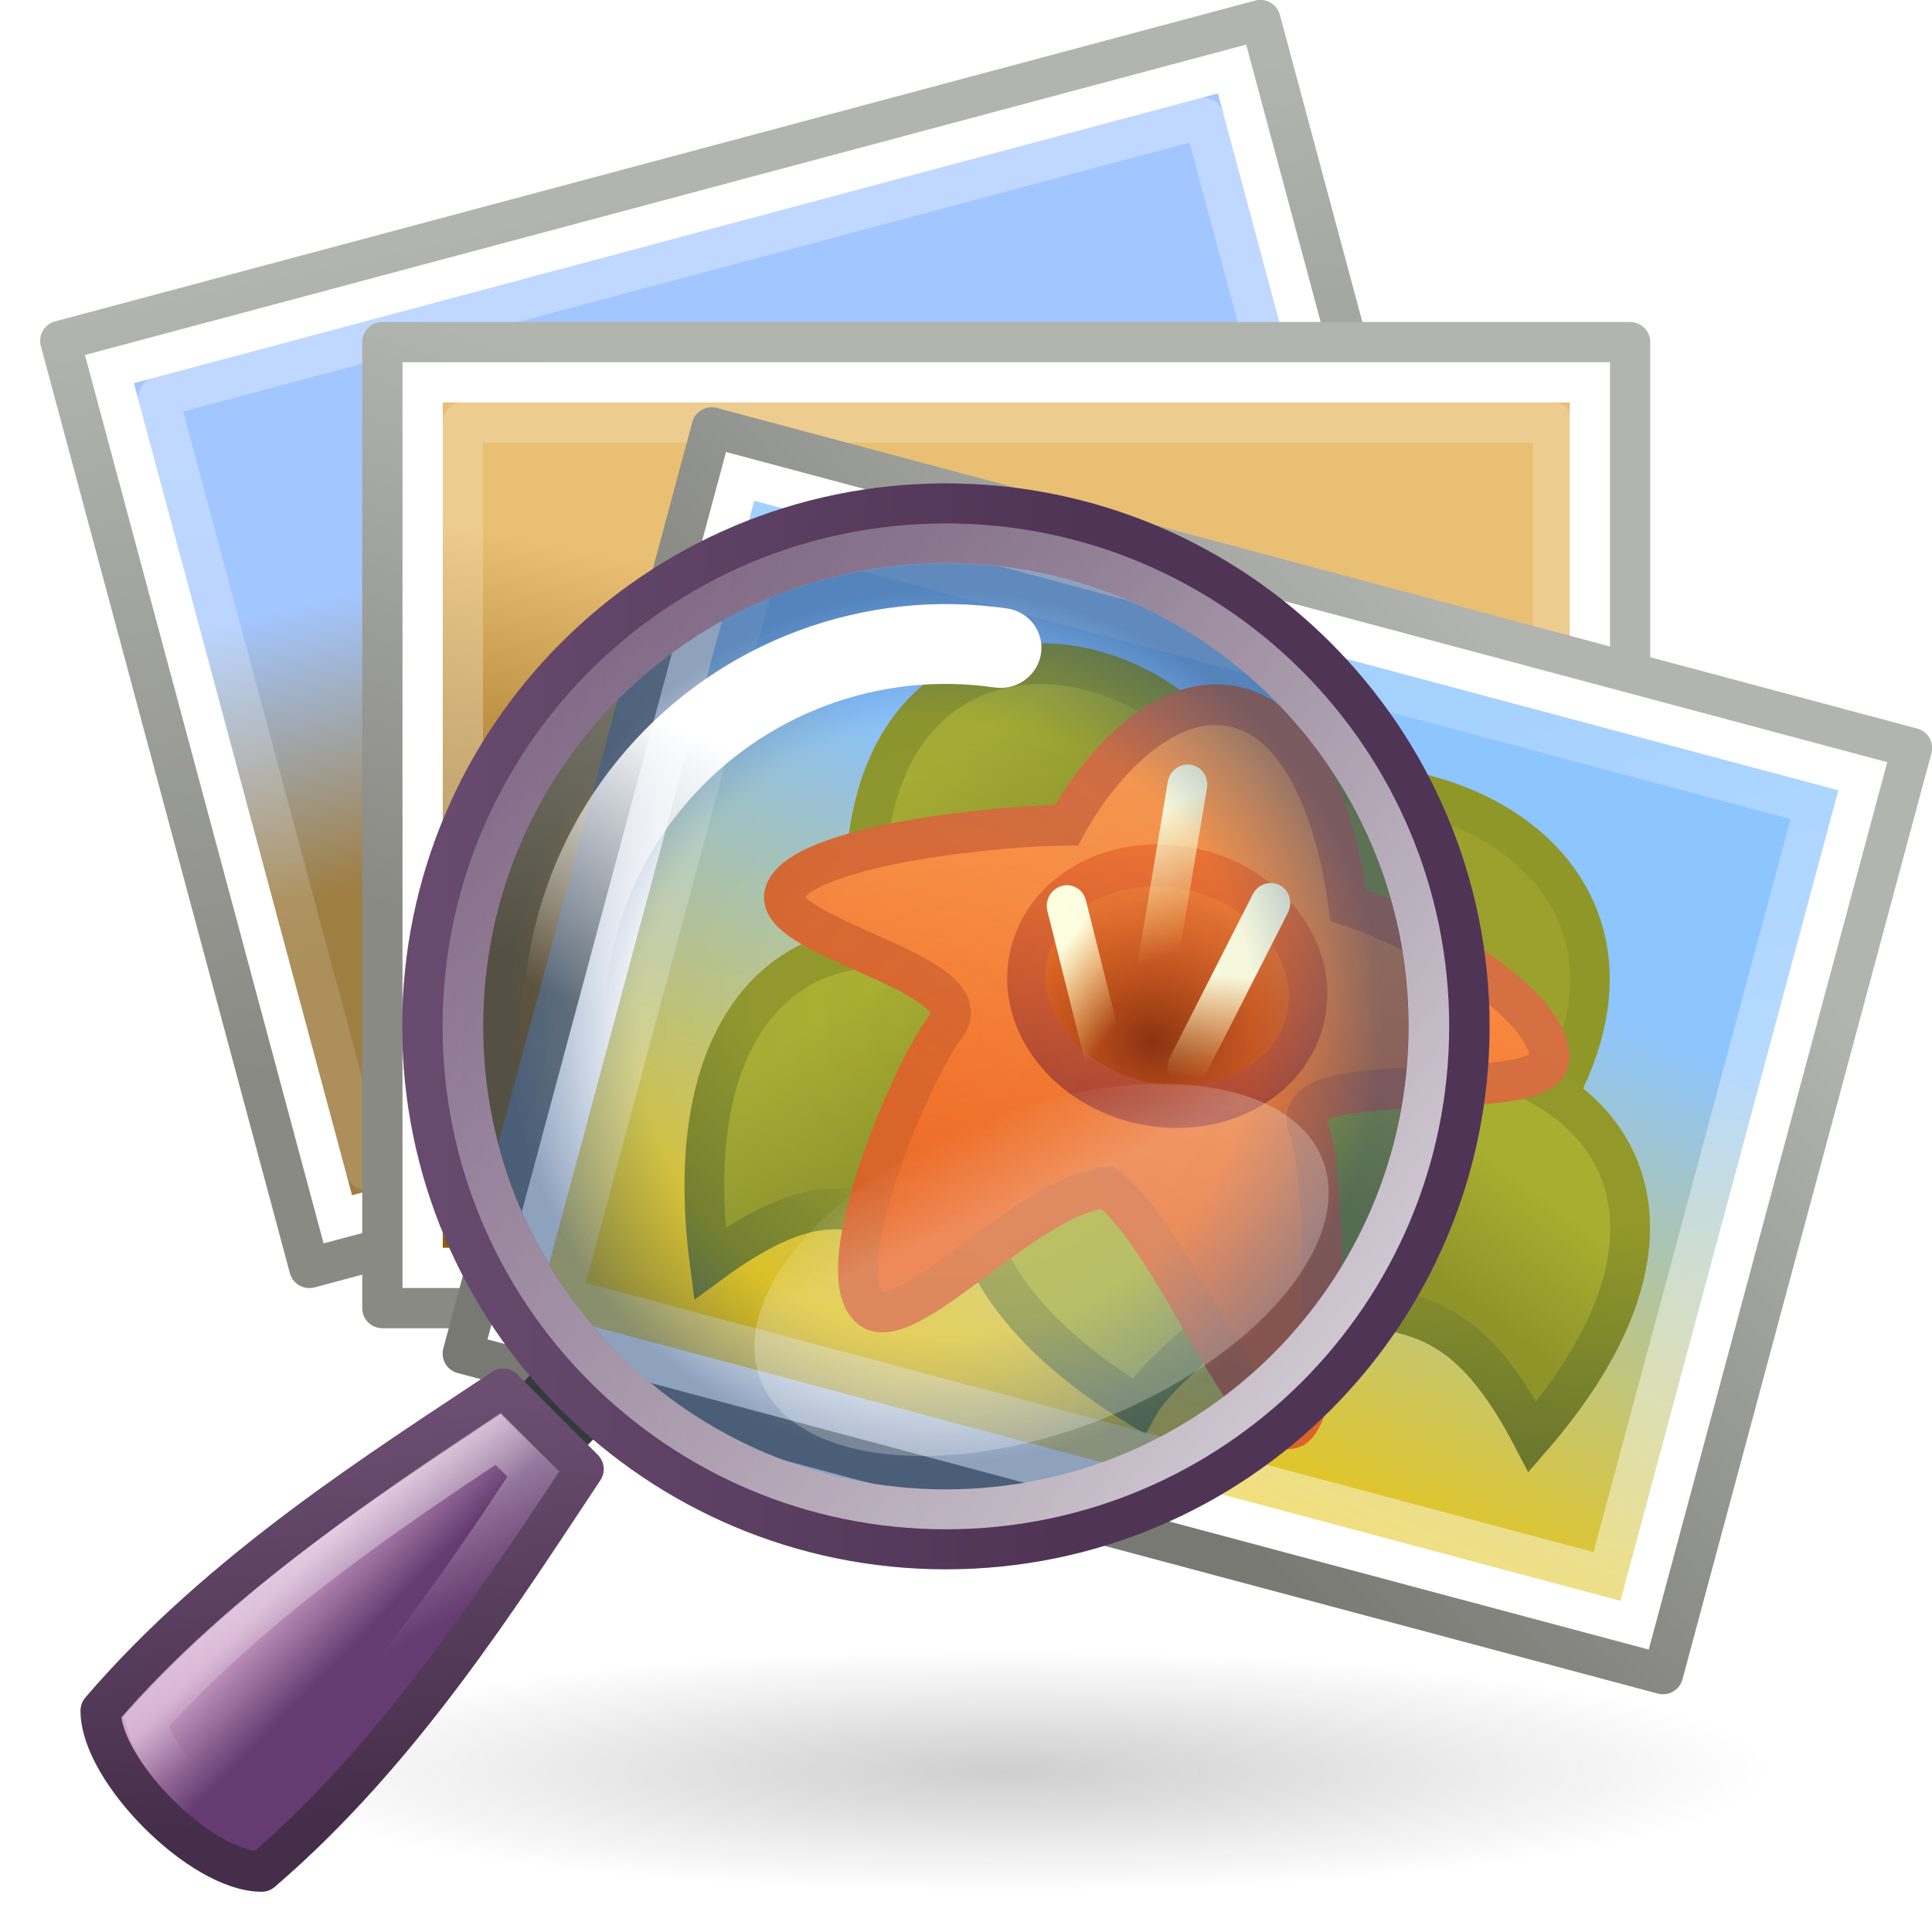
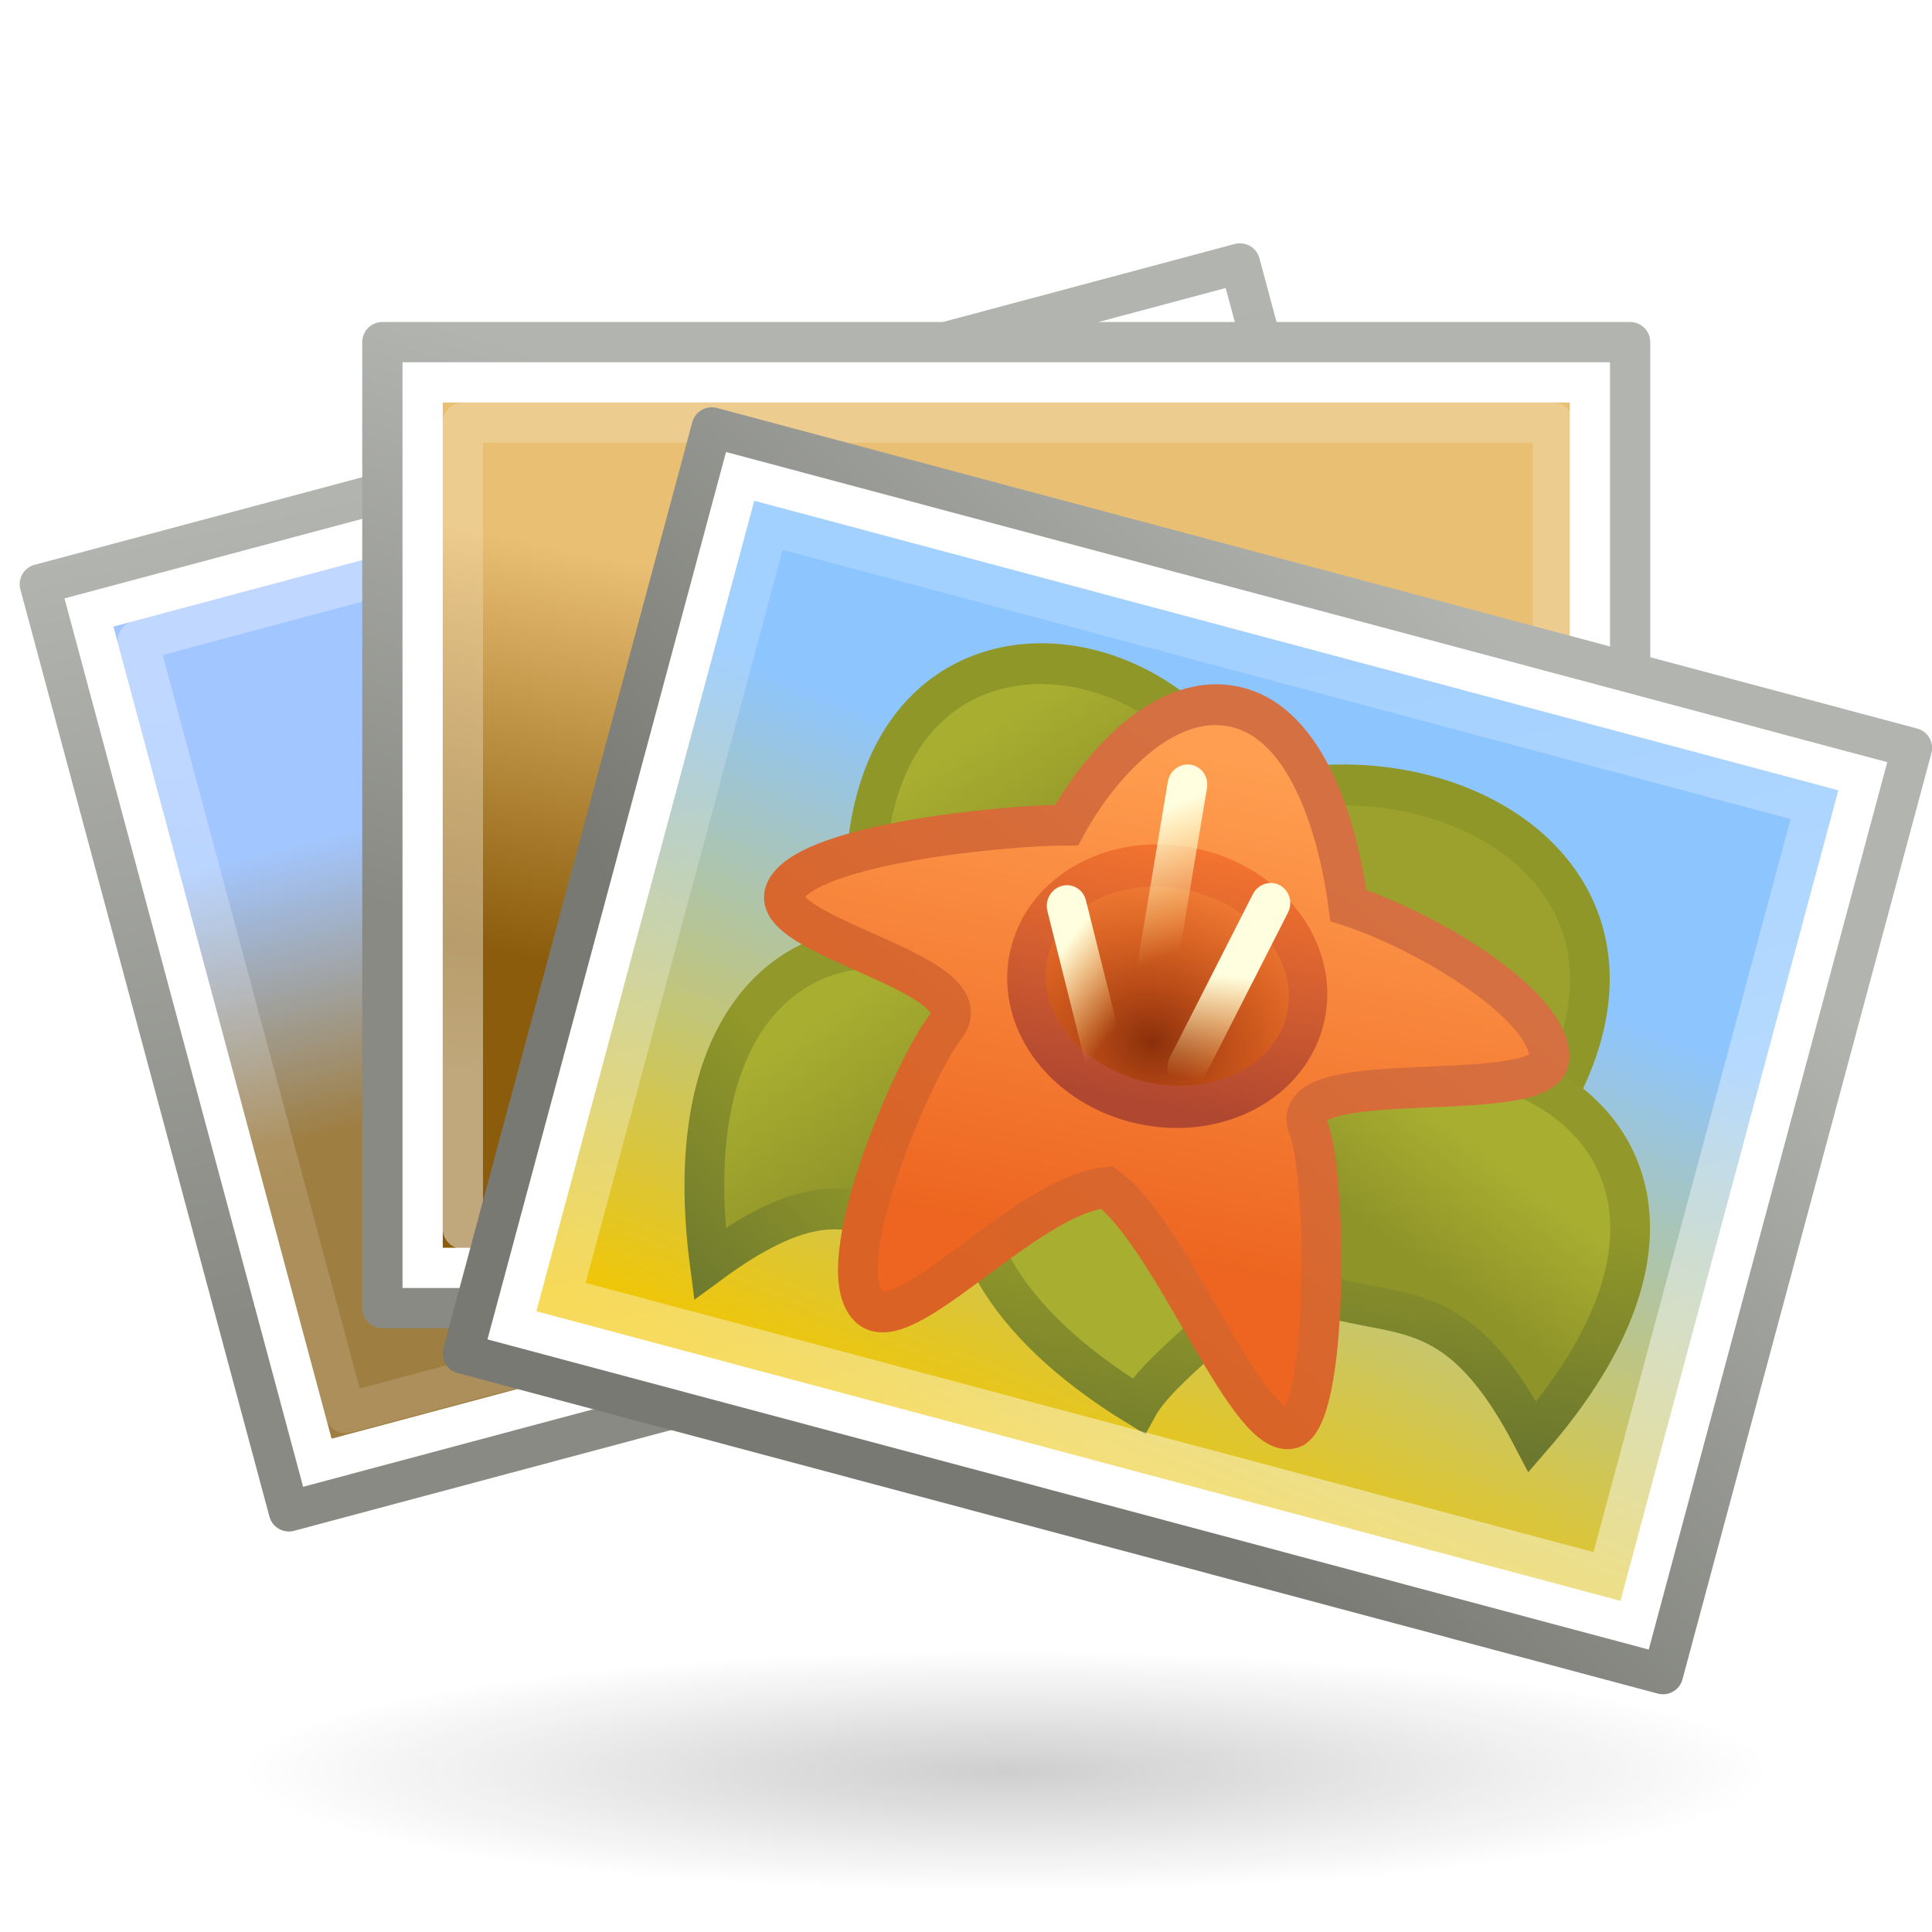
<svg xmlns="http://www.w3.org/2000/svg" xmlns:xlink="http://www.w3.org/1999/xlink" width="48" height="48" id="svg1872" version="1.0">
  <defs id="defs1874">
    <linearGradient id="linearGradient6103">
      <stop style="stop-color:#8a5c0b;stop-opacity:1" offset="0" id="stop6105" />
      <stop style="stop-color:#e9bf74;stop-opacity:1" offset="1" id="stop6107" />
    </linearGradient>
    <linearGradient id="linearGradient6093">
      <stop style="stop-color:#ffffff;stop-opacity:1;" offset="0" id="stop6095" />
      <stop style="stop-color:#ffffff;stop-opacity:0;" offset="1" id="stop6097" />
    </linearGradient>
    <radialGradient id="radialGradient7028-916" r="14.407" gradientTransform="matrix(1,0,0,0.2367408,0,-11.76243)" cx="5.038" cy="-15.411" gradientUnits="userSpaceOnUse" xlink:href="#linearGradient6939-277" fy="-15.411" fx="5.038" />
    <linearGradient id="linearGradient6939-277">
      <stop offset="0" id="stop6990" style="stop-color:#0a0a0a;stop-opacity:1;" />
      <stop offset="1" id="stop6992" style="stop-color:#0a0a0a;stop-opacity:0;" />
    </linearGradient>
-     <radialGradient id="radialGradient6140-673" r="10.532" gradientTransform="matrix(0.8674176,-1.148067e-6,1.127479e-6,0.8832566,8.025467,2.886495)" cx="60.532" cy="24.724" gradientUnits="userSpaceOnUse" xlink:href="#linearGradient3218-93" fy="24.724" fx="60.532" />
    <linearGradient id="linearGradient3218-93">
      <stop offset="0" id="stop6996" style="stop-color:#ffffff;stop-opacity:0" />
-       <stop offset="0.708" id="stop6998" style="stop-color:#245296;stop-opacity:0.089;" />
-       <stop offset="1" id="stop7000" style="stop-color:#1d447c;stop-opacity:1" />
-     </linearGradient>
-     <linearGradient id="linearGradient6147-453" y2="23.437" y1="23.761" x2="47.472" gradientUnits="userSpaceOnUse" xlink:href="#linearGradient6152-873" x1="63.157" />
+       <stop offset="0.708" id="stop6998" style="stop-color:#898989;stop-opacity:0.09;" />
+       <stop offset="1" id="stop7000" style="stop-color:#7f858d;stop-opacity:1;" />
+     </linearGradient>
    <linearGradient id="linearGradient6152-873">
-       <stop offset="0" id="stop7004" style="stop-color:#4f3456;stop-opacity:1;" />
+       <stop offset="0" id="stop7004" style="stop-color:#464646;stop-opacity:1;" />
      <stop offset="1" id="stop7006" style="stop-color:#6c4e72;stop-opacity:1" />
    </linearGradient>
-     <linearGradient id="linearGradient6145-817" y2="12.713" y1="33.304" x2="44.523" gradientUnits="userSpaceOnUse" xlink:href="#linearGradient6125-27" x1="71.486" />
    <linearGradient id="linearGradient6125-27">
      <stop offset="0" id="stop7010" style="stop-color:#ffffff;stop-opacity:1" />
      <stop offset="1" id="stop7012" style="stop-color:#ffffff;stop-opacity:0;" />
    </linearGradient>
    <linearGradient id="linearGradient6091-291" y2="36.375" y1="38" gradientTransform="translate(-2.000013,7.2e-6)" x2="11" gradientUnits="userSpaceOnUse" xlink:href="#linearGradient6081-625" x1="12.663" />
    <linearGradient id="linearGradient6081-625">
-       <stop offset="0" id="stop7016" style="stop-color:#663b71;stop-opacity:1;" />
-       <stop offset="1" id="stop7018" style="stop-color:#cea2c9;stop-opacity:1" />
+       <stop offset="0" id="stop7016" style="stop-color:#7a7a7a;stop-opacity:1;" />
+       <stop offset="1" id="stop7018" style="stop-color:#a9a9a9;stop-opacity:1;" />
    </linearGradient>
    <linearGradient id="linearGradient6093-384" y2="33" y1="43" gradientTransform="translate(-1,2e-7)" x2="11" gradientUnits="userSpaceOnUse" xlink:href="#linearGradient6115-889" x1="12" />
    <linearGradient id="linearGradient6115-889">
      <stop offset="0" id="stop7022" style="stop-color:#452e4a;stop-opacity:1" />
      <stop offset="1" id="stop7024" style="stop-color:#6c4e72;stop-opacity:1" />
    </linearGradient>
    <linearGradient id="linearGradient6085-132" y2="39.899" y1="35.383" gradientTransform="translate(-1,2e-7)" x2="12.76" gradientUnits="userSpaceOnUse" xlink:href="#linearGradient6172-348" x1="10.254" />
    <linearGradient id="linearGradient6172-348">
      <stop offset="0" id="stop7034" style="stop-color:#ffffff;stop-opacity:0.69" />
      <stop offset="1" id="stop7036" style="stop-color:#ffffff;stop-opacity:0" />
    </linearGradient>
    <linearGradient id="linearGradient6664-938-398" x1="10.625" y1="9.375" gradientTransform="matrix(0.9999999,0,0,0.7741935,-3.000013,-1.532259)" x2="15.75" gradientUnits="userSpaceOnUse" xlink:href="#linearGradient6513-648-914" y2="31" />
    <linearGradient id="linearGradient6513-648-914">
      <stop offset="0" id="stop7570" style="stop-color:#ffffff;stop-opacity:1" />
      <stop offset="1" id="stop7572" style="stop-color:#ffffff;stop-opacity:1" />
    </linearGradient>
    <linearGradient id="linearGradient6666-108-56" x1="10.196" y1="23.266" gradientTransform="matrix(0.9999999,0,0,0.7741935,-0.9999983,1.564515)" x2="25.367" gradientUnits="userSpaceOnUse" xlink:href="#linearGradient6527-582-184" y2="4.616" />
    <linearGradient id="linearGradient6527-582-184">
      <stop offset="0" id="stop7576" style="stop-color:#787973;stop-opacity:1" />
      <stop offset="1" id="stop7578" style="stop-color:#b2b4b0;stop-opacity:1;" />
    </linearGradient>
    <linearGradient id="linearGradient6668-599-794" x1="20" y1="13.577" gradientTransform="matrix(0.9496149,0,0,0.8508799,-2.083624,-1.063417)" x2="17.27" gradientUnits="userSpaceOnUse" xlink:href="#linearGradient2782-839-396" y2="32.699" />
    <linearGradient id="linearGradient2782-839-396">
      <stop offset="0" id="stop7582" style="stop-color:#8dc5ff;stop-opacity:1" />
      <stop offset="1" id="stop7584" style="stop-color:#f2c600;stop-opacity:1" />
    </linearGradient>
    <linearGradient id="linearGradient6674-893-795" x1="11.75" y1="23.25" gradientTransform="matrix(0.8894509,-6.6640937e-3,-7.8492031e-3,0.9513737,2.314382,-9.588499)" x2="14.5" gradientUnits="userSpaceOnUse" xlink:href="#linearGradient2862-191-249" y2="26" />
    <linearGradient id="linearGradient2862-191-249">
      <stop offset="0" id="stop7588" style="stop-color:#a8ae30;stop-opacity:1" />
      <stop offset="1" id="stop7590" style="stop-color:#8f9429;stop-opacity:1" />
    </linearGradient>
    <linearGradient id="linearGradient6676-609-599" x1="27.812" y1="22.657" gradientTransform="matrix(1.046908,-1.9502255e-2,-2.0583744e-2,0.9622652,-3.389404,-2.845304)" x2="26.7" gradientUnits="userSpaceOnUse" xlink:href="#linearGradient2862-537-737" y2="25.157" />
    <linearGradient id="linearGradient2862-537-737">
      <stop offset="0" id="stop7594" style="stop-color:#a8ae30;stop-opacity:1" />
      <stop offset="1" id="stop7596" style="stop-color:#8f9429;stop-opacity:1" />
    </linearGradient>
    <linearGradient id="linearGradient6678-775-375" x1="29.062" y1="29" gradientTransform="matrix(1.046908,-1.9502255e-2,-2.0583744e-2,0.9622652,-3.389404,-2.845304)" x2="28.463" gradientUnits="userSpaceOnUse" xlink:href="#linearGradient2874-528-315" y2="23.782" />
    <linearGradient id="linearGradient2874-528-315">
      <stop offset="0" id="stop7600" style="stop-color:#6c782e;stop-opacity:1;" />
      <stop offset="1" id="stop7602" style="stop-color:#929829;stop-opacity:1" />
    </linearGradient>
    <linearGradient id="linearGradient6680-882-562" x1="11.75" y1="23.25" gradientTransform="matrix(0.8665943,7.0291084e-3,8.4277505e-3,0.9978185,0.3857784,-4.081256)" x2="14.5" gradientUnits="userSpaceOnUse" xlink:href="#linearGradient2862-897-722" y2="26" />
    <linearGradient id="linearGradient2862-897-722">
      <stop offset="0" id="stop7606" style="stop-color:#a8ae30;stop-opacity:1" />
      <stop offset="1" id="stop7608" style="stop-color:#8f9429;stop-opacity:1" />
    </linearGradient>
    <linearGradient id="linearGradient6682-569-587" x1="10.062" y1="29.5" gradientTransform="matrix(0.969616,7.8647367e-3,8.4277505e-3,0.9978185,-1.623145,-4.097551)" x2="12.656" gradientUnits="userSpaceOnUse" xlink:href="#linearGradient2874-878-807" y2="24.75" />
    <linearGradient id="linearGradient2874-878-807">
      <stop offset="0" id="stop7612" style="stop-color:#6c782e;stop-opacity:1;" />
      <stop offset="1" id="stop7614" style="stop-color:#929829;stop-opacity:1" />
    </linearGradient>
    <linearGradient id="linearGradient6684-646-360" x1="20.384" y1="31.625" gradientTransform="translate(-2.000015,-4)" x2="19.884" gradientUnits="userSpaceOnUse" xlink:href="#linearGradient2874-499-677" y2="26.438" />
    <linearGradient id="linearGradient2874-499-677">
      <stop offset="0" id="stop7618" style="stop-color:#6c782e;stop-opacity:1;" />
      <stop offset="1" id="stop7620" style="stop-color:#929829;stop-opacity:1" />
    </linearGradient>
    <linearGradient id="linearGradient6686-103-989" x1="16.917" y1="25.211" gradientTransform="matrix(1.123311,9.4416416e-3,1.0807832e-2,1.236118,0.2887738,-4.714832)" x2="16.374" gradientUnits="userSpaceOnUse" xlink:href="#linearGradient2855-649-911" y2="16.541" />
    <linearGradient id="linearGradient2855-649-911">
      <stop offset="0" id="stop7624" style="stop-color:#ed6520;stop-opacity:1" />
      <stop offset="1" id="stop7626" style="stop-color:#ff9e50;stop-opacity:1" />
    </linearGradient>
    <linearGradient id="linearGradient6688-508-790" x1="10.257" y1="24.583" gradientTransform="matrix(1.123311,9.4416416e-3,1.0807832e-2,1.236118,0.2887738,-4.714832)" x2="13.592" gradientUnits="userSpaceOnUse" xlink:href="#linearGradient2849-135-305" y2="15.521" />
    <linearGradient id="linearGradient2849-135-305">
      <stop offset="0" id="stop7630" style="stop-color:#da6224;stop-opacity:1" />
      <stop offset="1" id="stop7632" style="stop-color:#d57042;stop-opacity:1" />
    </linearGradient>
    <radialGradient id="radialGradient6690-643-984" r="2" gradientTransform="matrix(1.813171,-7.680244e-7,1.042223e-6,1.396339,-15.45026,-9.149679)" cx="19" cy="22.472" gradientUnits="userSpaceOnUse" xlink:href="#linearGradient2891-388-107" fy="22.472" fx="19" />
    <linearGradient id="linearGradient2891-388-107">
      <stop offset="0" id="stop7636" style="stop-color:#8a300c;stop-opacity:1;" />
      <stop offset="1" id="stop7638" style="stop-color:#ec510c;stop-opacity:0" />
    </linearGradient>
    <linearGradient id="linearGradient6692-693-932" x1="18.369" y1="23.025" x2="18.154" gradientUnits="userSpaceOnUse" xlink:href="#linearGradient2885-866-809" y2="19.235" />
    <linearGradient id="linearGradient2885-866-809">
      <stop offset="0" id="stop7642" style="stop-color:#b04730;stop-opacity:1" />
      <stop offset="1" id="stop7644" style="stop-color:#ff7b2f;stop-opacity:1" />
    </linearGradient>
    <linearGradient id="linearGradient6694-91-847" x1="21" y1="20" gradientTransform="matrix(0.8327897,0,0,1.120885,3.056084,-2.099038)" x2="21.25" gradientUnits="userSpaceOnUse" xlink:href="#linearGradient2911-613-519" y2="22" />
    <linearGradient id="linearGradient2911-613-519">
      <stop offset="0" id="stop7648" style="stop-color:#ffffe0;stop-opacity:1;" />
      <stop offset="1" id="stop7650" style="stop-color:#ffe588;stop-opacity:0;" />
    </linearGradient>
    <linearGradient id="linearGradient6696-957-701" x1="17" y1="21" gradientTransform="matrix(0.8588038,0,0,1.114034,2.470933,-2.223658)" x2="18.892" gradientUnits="userSpaceOnUse" xlink:href="#linearGradient2911-198-956" y2="22.07" />
    <linearGradient id="linearGradient2911-198-956">
      <stop offset="0" id="stop7654" style="stop-color:#ffffe0;stop-opacity:1;" />
      <stop offset="1" id="stop7656" style="stop-color:#ffe588;stop-opacity:0;" />
    </linearGradient>
    <linearGradient id="linearGradient6698-322-330" x1="18" y1="18" gradientTransform="matrix(0.8327886,0,0,1.057645,2.939291,-1.345881)" x2="19.488" gradientUnits="userSpaceOnUse" xlink:href="#linearGradient2911-977-39" y2="20.631" />
    <linearGradient id="linearGradient2911-977-39">
      <stop offset="0" id="stop7660" style="stop-color:#ffffe0;stop-opacity:1;" />
      <stop offset="1" id="stop7662" style="stop-color:#ffe588;stop-opacity:0;" />
    </linearGradient>
    <linearGradient id="linearGradient6700-934-905" x1="28.312" y1="26" gradientTransform="matrix(1.081538,0,0,0.952381,-4.611539,-3.547619)" x2="18.655" gradientUnits="userSpaceOnUse" xlink:href="#linearGradient2760-892-392" y2="9.5" />
    <linearGradient id="linearGradient2760-892-392">
      <stop offset="0" id="stop7666" style="stop-color:#ffffff;stop-opacity:1;" />
      <stop offset="1" id="stop7668" style="stop-color:#ffffff;stop-opacity:0.424" />
    </linearGradient>
    <linearGradient id="linearGradient6794-107-466-97" y2="31" y1="20.987" gradientTransform="matrix(1,0,0,0.7744999,7.999984,0.4657507)" x2="15.75" gradientUnits="userSpaceOnUse" xlink:href="#linearGradient6513-961-304" x1="9.293" />
    <linearGradient id="linearGradient6513-961-304">
      <stop offset="0" id="stop7672" style="stop-color:#ffffff;stop-opacity:1" />
      <stop offset="1" id="stop7674" style="stop-color:#ffffff;stop-opacity:1" />
    </linearGradient>
    <linearGradient id="linearGradient6796-836-17-82" y2="2.562" y1="27.848" gradientTransform="matrix(1,0,0,0.7744999,9.999999,3.56375)" x2="15" gradientUnits="userSpaceOnUse" xlink:href="#linearGradient6527-840-903" x1="13.243" />
    <linearGradient id="linearGradient6527-840-903">
      <stop offset="0" id="stop7678" style="stop-color:#898a84;stop-opacity:1;" />
      <stop offset="1" id="stop7680" style="stop-color:#b2b4b0;stop-opacity:1;" />
    </linearGradient>
    <linearGradient id="linearGradient6798-298-851-218" y2="23.569" y1="15.57" gradientTransform="matrix(1.035502,0,0,0.9027051,7.28994,-0.4340456)" x2="18.462" gradientUnits="userSpaceOnUse" xlink:href="#linearGradient6963-199-896" x1="18.637" />
    <linearGradient id="linearGradient6963-199-896">
      <stop offset="0" id="stop7684" style="stop-color:#a2c6ff;stop-opacity:1" />
      <stop offset="1" id="stop7686" style="stop-color:#9f7e42;stop-opacity:1" />
    </linearGradient>
    <linearGradient id="linearGradient6804-766-431-104" y2="28.025" y1="13.368" gradientTransform="matrix(0.9935996,0,0,0.8615727,8.128008,0.2685482)" x2="19.596" gradientUnits="userSpaceOnUse" xlink:href="#linearGradient2760-815-256-774" x1="22.569" />
    <linearGradient id="linearGradient2760-815-256-774">
      <stop offset="0" id="stop7690" style="stop-color:#ffffff;stop-opacity:1;" />
      <stop offset="1" id="stop7692" style="stop-color:#ffffff;stop-opacity:0.424" />
    </linearGradient>
    <linearGradient id="linearGradient6938-583-502" x1="10.625" y1="9.375" gradientTransform="matrix(1,0,0,0.7741935,0.9999852,-2.532258)" x2="15.75" gradientUnits="userSpaceOnUse" xlink:href="#linearGradient6513-892-891" y2="31" />
    <linearGradient id="linearGradient6513-892-891">
      <stop offset="0" id="stop7696" style="stop-color:#ffffff;stop-opacity:1" />
      <stop offset="1" id="stop7698" style="stop-color:#ffffff;stop-opacity:1" />
    </linearGradient>
    <linearGradient id="linearGradient6959-132-289" x1="8.812" y1="23.198" gradientTransform="matrix(1,0,0,0.7741935,3,0.5645163)" x2="15.625" gradientUnits="userSpaceOnUse" xlink:href="#linearGradient6527-416-784" y2="6.68" />
    <linearGradient id="linearGradient6527-416-784">
      <stop offset="0" id="stop7702" style="stop-color:#898a84;stop-opacity:1;" />
      <stop offset="1" id="stop7704" style="stop-color:#b2b4b0;stop-opacity:1;" />
    </linearGradient>
    <linearGradient id="linearGradient6928-172-883" x1="13.5" y1="20.111" gradientTransform="matrix(1,0,0,2.704633,0,-45.29272)" x2="13" gradientUnits="userSpaceOnUse" xlink:href="#linearGradient6922-726-405" y2="26.695" />
    <linearGradient id="linearGradient6922-726-405">
      <stop offset="0" id="stop7714" style="stop-color:#b16e0c;stop-opacity:1;" />
      <stop offset="1" id="stop7716" style="stop-color:#f7dcb2;stop-opacity:1" />
    </linearGradient>
    <linearGradient id="linearGradient6961-88-360" x1="15" y1="27" gradientTransform="matrix(1.0832,0,0,0.9537014,-0.6240014,-4.560162)" x2="16" gradientUnits="userSpaceOnUse" xlink:href="#linearGradient2760-728-423-731-288" y2="13.687" />
    <linearGradient id="linearGradient2760-728-423-731-288">
      <stop offset="0" id="stop7720" style="stop-color:#ffffff;stop-opacity:1;" />
      <stop offset="1" id="stop7722" style="stop-color:#ffffff;stop-opacity:0.424" />
    </linearGradient>
-     <linearGradient xlink:href="#linearGradient6125-27" id="linearGradient6089" gradientUnits="userSpaceOnUse" x1="57.25" y1="16.449" x2="52.217" y2="23.031" />
    <linearGradient xlink:href="#linearGradient6093" id="linearGradient6101" gradientUnits="userSpaceOnUse" x1="22.834" y1="19.796" x2="22.615" y2="17" />
-     <linearGradient xlink:href="#linearGradient6081-625" id="linearGradient6113" gradientUnits="userSpaceOnUse" gradientTransform="translate(-3.000011,2.000007)" x1="12.663" y1="38" x2="11" y2="36.375" />
-     <linearGradient xlink:href="#linearGradient6115-889" id="linearGradient6115" gradientUnits="userSpaceOnUse" gradientTransform="translate(-1.999999,2)" x1="12" y1="43" x2="11" y2="33" />
    <linearGradient xlink:href="#linearGradient6172-348" id="linearGradient6117" gradientUnits="userSpaceOnUse" gradientTransform="translate(-1,2e-7)" x1="10.254" y1="35.383" x2="12.76" y2="39.899" />
    <linearGradient xlink:href="#linearGradient6103" id="linearGradient6134" x1="10" y1="18" x2="12" y2="8" gradientUnits="userSpaceOnUse" />
-     <filter id="filter6146">
-       <feGaussianBlur stdDeviation="0.854" id="feGaussianBlur6148" />
-     </filter>
-     <filter id="filter6153">
-       <feGaussianBlur stdDeviation="0.606" id="feGaussianBlur6155" />
-     </filter>
-     <filter id="filter6157">
-       <feGaussianBlur stdDeviation="0.675" id="feGaussianBlur6159" />
-     </filter>
-     <linearGradient xlink:href="#linearGradient6172-348" id="linearGradient6161" gradientUnits="userSpaceOnUse" gradientTransform="translate(-1,2e-7)" x1="10.254" y1="35.383" x2="12.76" y2="39.899" />
+     <linearGradient xlink:href="#linearGradient6125-27" id="linearGradient3794" gradientUnits="userSpaceOnUse" x1="57.25" y1="16.449" x2="52.217" y2="23.031" />
+     <linearGradient xlink:href="#linearGradient6081-625" id="linearGradient3799" gradientUnits="userSpaceOnUse" gradientTransform="translate(-41.8771,-12.74504)" x1="12.663" y1="38" x2="11" y2="36.375" />
+     <linearGradient xlink:href="#linearGradient6115-889" id="linearGradient3801" gradientUnits="userSpaceOnUse" gradientTransform="translate(-40.87709,-12.74505)" x1="12" y1="43" x2="11" y2="33" />
+     <linearGradient xlink:href="#linearGradient6125-27" id="linearGradient3807" gradientUnits="userSpaceOnUse" x1="71.486" y1="33.304" x2="44.523" y2="12.713" />
+     <linearGradient xlink:href="#linearGradient6152-873" id="linearGradient3809" gradientUnits="userSpaceOnUse" x1="63.157" y1="23.761" x2="47.472" y2="23.437" />
+     <radialGradient xlink:href="#linearGradient3218-93" id="radialGradient3811" gradientUnits="userSpaceOnUse" gradientTransform="matrix(0.8674176,-1.148067e-6,1.127479e-6,0.8832566,8.025467,2.886495)" cx="60.532" cy="24.724" fx="60.532" fy="24.724" r="10.532" />
+     <linearGradient xlink:href="#linearGradient6172-348" id="linearGradient3813" gradientUnits="userSpaceOnUse" gradientTransform="translate(-1,2e-7)" x1="10.254" y1="35.383" x2="12.76" y2="39.899" />
  </defs>
  <g id="layer1" style="display:inline">
-     <g id="g6782" transform="matrix(0.9618234,-0.2570934,0.2577198,0.9594858,-11.94237,6.403058)">
-       <rect id="rect6784" x="12.5" y="5.5" width="31" height="24.009" style="fill:url(#linearGradient6794-107-466-97);fill-opacity:1;fill-rule:nonzero;stroke:url(#linearGradient6796-836-17-82);stroke-width:1.005;stroke-linecap:round;stroke-linejoin:round;stroke-miterlimit:4;stroke-dasharray:none;stroke-opacity:1" />
-       <rect id="rect6786" x="14" y="7" width="28" height="21.028" style="fill:url(#linearGradient6798-298-851-218);fill-opacity:1;fill-rule:nonzero;stroke:none;stroke-width:1;stroke-linecap:round;stroke-linejoin:miter;stroke-miterlimit:4;stroke-dasharray:none;stroke-opacity:1" />
-       <rect id="rect6792" x="14.5" y="7.5" width="27" height="20" style="opacity:0.318;fill:none;fill-opacity:1;fill-rule:nonzero;stroke:url(#linearGradient6804-766-431-104);stroke-width:1.005;stroke-linecap:round;stroke-linejoin:round;stroke-miterlimit:4;stroke-dasharray:none;stroke-opacity:1" />
+     <g id="g6782" transform="matrix(0.9618234,-0.2570934,0.2577198,0.9594858,-12.45067,12.45061)">
+       <rect id="rect6784" x="12.5" y="5.5" width="31" height="24.009" style="fill:url(#linearGradient6794-107-466-97);fill-opacity:1;fill-rule:nonzero;stroke:url(#linearGradient6796-836-17-82);stroke-width:1.005;stroke-linecap:round;stroke-linejoin:round;stroke-miterlimit:4;stroke-opacity:1;stroke-dasharray:none" />
+       <rect id="rect6786" x="14" y="7" width="28" height="21.028" style="fill:url(#linearGradient6798-298-851-218);fill-opacity:1;fill-rule:nonzero;stroke:none" />
+       <rect id="rect6792" x="14.5" y="7.5" width="27" height="20" style="opacity:0.318;fill:none;stroke:url(#linearGradient6804-766-431-104);stroke-width:1.005;stroke-linecap:round;stroke-linejoin:round;stroke-miterlimit:4;stroke-opacity:1;stroke-dasharray:none" />
    </g>
    <g id="g6942" transform="translate(4,6)">
      <rect id="rect6556" x="5.5" y="2.5" width="31" height="24" style="fill:url(#linearGradient6938-583-502);fill-opacity:1;fill-rule:nonzero;stroke:url(#linearGradient6959-132-289);stroke-width:1;stroke-linecap:round;stroke-linejoin:round;stroke-miterlimit:4;stroke-dasharray:none;stroke-opacity:1" />
      <rect id="rect6558" x="7" y="4" width="28" height="21" style="fill:url(#linearGradient6134);fill-opacity:1;fill-rule:nonzero;stroke:none;stroke-width:1;stroke-linecap:round;stroke-linejoin:miter;stroke-miterlimit:4;stroke-dasharray:none;stroke-opacity:1" />
      <rect id="rect6588" x="7.5" y="4.5" width="27.08" height="20.028" style="opacity:0.463;fill:none;fill-opacity:1;fill-rule:nonzero;stroke:url(#linearGradient6961-88-360);stroke-width:1;stroke-linecap:round;stroke-linejoin:round;stroke-miterlimit:4;stroke-dasharray:none;stroke-opacity:1" />
    </g>
    <path id="path7026" transform="matrix(1.318776,0,0,0.8795603,18.35583,57.55472)" d="M 19.445,-15.411 A 14.407,3.411 0 1 1 -9.369,-15.411 A 14.407,3.411 0 1 1 19.445,-15.411 z" style="opacity:0.2;fill:url(#radialGradient7028-916);fill-opacity:1;stroke:none;stroke-width:0.8;stroke-linecap:round;stroke-linejoin:round;stroke-miterlimit:4;stroke-dasharray:none;stroke-opacity:1" />
    <g id="g6628" transform="matrix(0.9618871,0.2569151,-0.2577368,0.9588204,17.14284,6.877018)">
      <rect id="rect6630" x="1.5" y="3.5" width="31" height="24" style="fill:url(#linearGradient6664-938-398);fill-opacity:1;fill-rule:nonzero;stroke:url(#linearGradient6666-108-56);stroke-width:1.006;stroke-linecap:round;stroke-linejoin:round;stroke-miterlimit:4;stroke-dasharray:none;stroke-opacity:1" />
      <rect id="rect6632" x="3" y="5" width="28" height="21" ry="0" style="fill:url(#linearGradient6668-599-794);fill-opacity:1;fill-rule:nonzero;stroke:none;stroke-width:1;stroke-linecap:round;stroke-linejoin:miter;stroke-miterlimit:4;stroke-dasharray:none;stroke-opacity:1" />
      <g transform="matrix(1.147149,0,0,1.187499,-4.251138,-5.874985)" id="g6638">
        <path d="M 19.458,14.622 C 17.615,8.601 7.673,9.604 11.389,17.932 C 14.731,14.193 15.173,17.903 19.458,14.622 z" id="path6640" style="fill:url(#linearGradient6674-893-795);fill-opacity:1;fill-rule:evenodd;stroke:#909729;stroke-width:0.862px;stroke-linecap:butt;stroke-linejoin:miter;stroke-opacity:1" />
        <path d="M 15.681,15.736 C 18.061,9.201 30.393,10.152 25.651,19.207 C 21.558,15.209 20.952,19.227 15.681,15.736 z" id="path6642" style="fill:#9ca02c;fill-opacity:1;fill-rule:evenodd;stroke:#909729;stroke-width:0.862px;stroke-linecap:butt;stroke-linejoin:miter;stroke-opacity:1" />
        <path d="M 19.128,20.782 C 21.356,14.489 32.328,15.246 27.955,23.984 C 24.373,20.204 23.767,24.062 19.128,20.782 z" id="path6644" style="fill:url(#linearGradient6676-609-599);fill-opacity:1;fill-rule:evenodd;stroke:url(#linearGradient6678-775-375);stroke-width:0.862px;stroke-linecap:butt;stroke-linejoin:miter;stroke-opacity:1" />
        <path d="M 17.5,21.584 C 15.603,15.24 5.932,16.135 9.693,24.929 C 12.887,21.06 13.381,24.959 17.5,21.584 z" id="path6646" style="fill:url(#linearGradient6680-882-562);fill-opacity:1;fill-rule:evenodd;stroke:url(#linearGradient6682-569-587);stroke-width:0.862px;stroke-linecap:butt;stroke-linejoin:miter;stroke-opacity:1" />
        <path d="M 18,18.5 C 26,18.5 20,23.5 19.5,25.5 C 12.5,23.5 14.037,18.5 18,18.5 z" id="path6648" style="fill:#a8ae30;fill-opacity:1;fill-rule:evenodd;stroke:url(#linearGradient6684-646-360);stroke-width:0.862px;stroke-linecap:butt;stroke-linejoin:miter;stroke-opacity:1" />
        <g id="g6650" transform="translate(-2.000015,-4)">
          <path id="path6652" d="M 24.899,29.084 C 24.09,29.759 21.296,25.851 19.605,25.219 C 17.926,25.823 16.225,29.458 15.276,28.941 C 14.191,28.349 14.861,23.838 15.314,22.816 C 15.897,21.499 10.892,21.987 11.181,20.896 C 11.467,19.82 15.446,18.391 16.714,18.063 C 17.028,16.787 17.997,14.723 19.682,14.737 C 21.367,14.751 22.59,17.001 23.088,18.169 C 24.848,18.256 27.816,19.068 28.168,20.149 C 28.514,21.215 22.579,21.718 23.492,22.895 C 24.159,23.754 25.481,28.398 24.899,29.084 z" style="fill:url(#linearGradient6686-103-989);fill-opacity:1;fill-rule:nonzero;stroke:url(#linearGradient6688-508-790);stroke-width:0.862;stroke-linecap:round;stroke-linejoin:miter;stroke-miterlimit:4;stroke-opacity:1" />
-           <path id="path6654" transform="matrix(1.543614,-6.5659361e-3,-7.7678745e-3,1.678191,-9.424332,-15.16318)" d="M 21,21.5 A 2,1.5 0 1 1 17,21.5 A 2,1.5 0 1 1 21,21.5 z" style="fill:url(#radialGradient6690-643-984);fill-opacity:1;fill-rule:nonzero;stroke:url(#linearGradient6692-693-932);stroke-width:0.535;stroke-linecap:round;stroke-linejoin:miter;stroke-miterlimit:4;stroke-dasharray:none;stroke-opacity:1" />
+           <path id="path6654" transform="matrix(1.543614,-6.5659361e-3,-7.7678745e-3,1.678191,-9.424332,-15.16318)" d="m 21,21.5 c 0,0.828 -0.895,1.5 -2,1.5 -1.105,0 -2,-0.672 -2,-1.5 0,-0.828 0.895,-1.5 2,-1.5 1.105,0 2,0.672 2,1.5 z" style="fill:url(#radialGradient6690-643-984);fill-opacity:1;fill-rule:nonzero;stroke:url(#linearGradient6692-693-932);stroke-width:0.535;stroke-linecap:round;stroke-linejoin:miter;stroke-miterlimit:4;stroke-dasharray:none;stroke-opacity:1" />
          <path id="path6656" d="M 20.615,22.323 L 21.437,18.548" style="fill:none;fill-rule:evenodd;stroke:url(#linearGradient6694-91-847);stroke-width:0.862px;stroke-linecap:round;stroke-linejoin:miter;stroke-opacity:1" />
          <path id="path6658" d="M 18.924,22.76 L 17.169,19.701" style="fill:none;fill-rule:evenodd;stroke:url(#linearGradient6696-957-701);stroke-width:0.862px;stroke-linecap:round;stroke-linejoin:miter;stroke-opacity:1" />
          <path id="path6660" d="M 19.542,21.722 L 19.024,16.587" style="fill:none;fill-rule:evenodd;stroke:url(#linearGradient6698-322-330);stroke-width:0.862px;stroke-linecap:round;stroke-linejoin:miter;stroke-opacity:1" />
        </g>
      </g>
      <rect id="rect6662" x="3.5" y="5.5" width="27.038" height="20" style="opacity:0.435;fill:none;fill-opacity:1;fill-rule:nonzero;stroke:url(#linearGradient6700-934-905);stroke-width:1.006;stroke-linecap:round;stroke-linejoin:miter;stroke-miterlimit:4;stroke-dasharray:none;stroke-opacity:1" />
    </g>
  </g>
  <g id="layer2" style="display:inline">
-     <g id="g6123">
-       <path id="rect6872" d="M 11.5,36 L 14.313,32.897 L 16,34.5 L 13,37.5 L 11.5,36 z" style="fill:#333a3c;fill-opacity:1;stroke:none;stroke-width:0.8;stroke-linecap:round;stroke-linejoin:round;stroke-miterlimit:4;stroke-opacity:1;display:inline" />
-       <path id="path2982" transform="matrix(1.186846,0,0,1.165563,-48.34231,-3.31789)" d="M 71.064,24.724 A 10.532,10.724 0 1 1 50,24.724 A 10.532,10.724 0 1 1 71.064,24.724 z" style="opacity:0.5;fill:url(#radialGradient6140-673);fill-opacity:1;fill-rule:nonzero;stroke:none;stroke-width:0.886;stroke-linecap:round;stroke-linejoin:miter;stroke-miterlimit:4;stroke-dasharray:none;stroke-opacity:1" />
-       <path id="path2994" transform="matrix(1.186846,0,0,1.165563,-48.34231,-3.317888)" d="M 71.064,24.724 A 10.532,10.724 0 1 1 50,24.724 A 10.532,10.724 0 1 1 71.064,24.724 z" style="fill:none;fill-opacity:1;fill-rule:nonzero;stroke:url(#linearGradient6147-453);stroke-width:1.7;stroke-linecap:round;stroke-linejoin:miter;stroke-miterlimit:4;stroke-dasharray:none;stroke-opacity:1" />
-       <path id="path3042" transform="matrix(1.139372,0,0,1.118941,-45.4686,-2.165174)" d="M 71.064,24.724 A 10.532,10.724 0 1 1 50,24.724 A 10.532,10.724 0 1 1 71.064,24.724 z" style="opacity:0.788;fill:none;fill-opacity:1;fill-rule:nonzero;stroke:url(#linearGradient6145-817);stroke-width:0.886;stroke-linecap:round;stroke-linejoin:miter;stroke-miterlimit:4;stroke-dasharray:none;stroke-opacity:1" />
-       <path d="M 14.5,36.5 L 12.5,34.5 C 9.5,36.5 5.5,39 2.5,42.5 C 2.5,44 5,46.5 6.5,46.5 C 10,43.5 12.5,39.5 14.5,36.5 z" id="rect3080" style="fill:url(#linearGradient6113);fill-opacity:1;fill-rule:nonzero;stroke:url(#linearGradient6115);stroke-width:1;stroke-linecap:round;stroke-linejoin:round;stroke-miterlimit:4;stroke-opacity:1;display:inline" />
-       <path id="path6089" xlink:href="#rect3080" d="M 12.375,35.75 C 9.573,37.607 6.266,39.843 3.625,42.781 C 3.733,43.13 4.021,43.771 4.625,44.375 C 5.229,44.979 5.87,45.267 6.219,45.375 C 9.157,42.734 11.393,39.427 13.25,36.625 L 12.375,35.75 z" style="fill:none;fill-opacity:1;fill-rule:nonzero;stroke:url(#linearGradient6161);stroke-width:1;stroke-linecap:round;stroke-linejoin:miter;stroke-miterlimit:4;stroke-opacity:1;display:inline" />
-       <path style="opacity:1;fill:none;fill-opacity:1;fill-rule:nonzero;stroke:url(#linearGradient6089);stroke-width:2.237;stroke-linecap:round;stroke-linejoin:miter;stroke-miterlimit:4;stroke-dasharray:none;stroke-opacity:1;display:inline" d="M 50.024,25.442 A 10.532,10.724 0 0 1 64.301,14.71" transform="matrix(0.8799312,-0.1983194,0.1947631,0.8641522,-34.57951,16.13903)" id="path6087" />
-     </g>
-     <path style="opacity:0.243;fill:url(#linearGradient6101);fill-opacity:1;stroke:none;stroke-width:2;stroke-linecap:round;stroke-linejoin:miter;stroke-miterlimit:4;stroke-dasharray:none;stroke-opacity:1" id="path6091" d="M 28,22 A 5,5 0 1 1 18,22 A 5,5 0 1 1 28,22 z" transform="matrix(1.396168,-0.5483754,0.2924669,0.7446228,-12.66984,27.78099)" />
+     <path style="fill:none;stroke:url(#linearGradient3813);stroke-width:1;stroke-linecap:round;stroke-linejoin:miter;stroke-miterlimit:4;stroke-opacity:1;display:inline" d="m 10,34.625 c -2.802,1.857 -6.109,4.093 -8.75,7.031 0.108,0.349 0.396,0.99 1,1.594 0.604,0.604 1.245,0.892 1.594,1 C 6.782,41.609 9.018,38.302 10.875,35.5 L 10,34.625 z" xlink:href="#rect3080" id="path6089" transform="translate(-18.125,-4.75)" />
  </g>
</svg>
